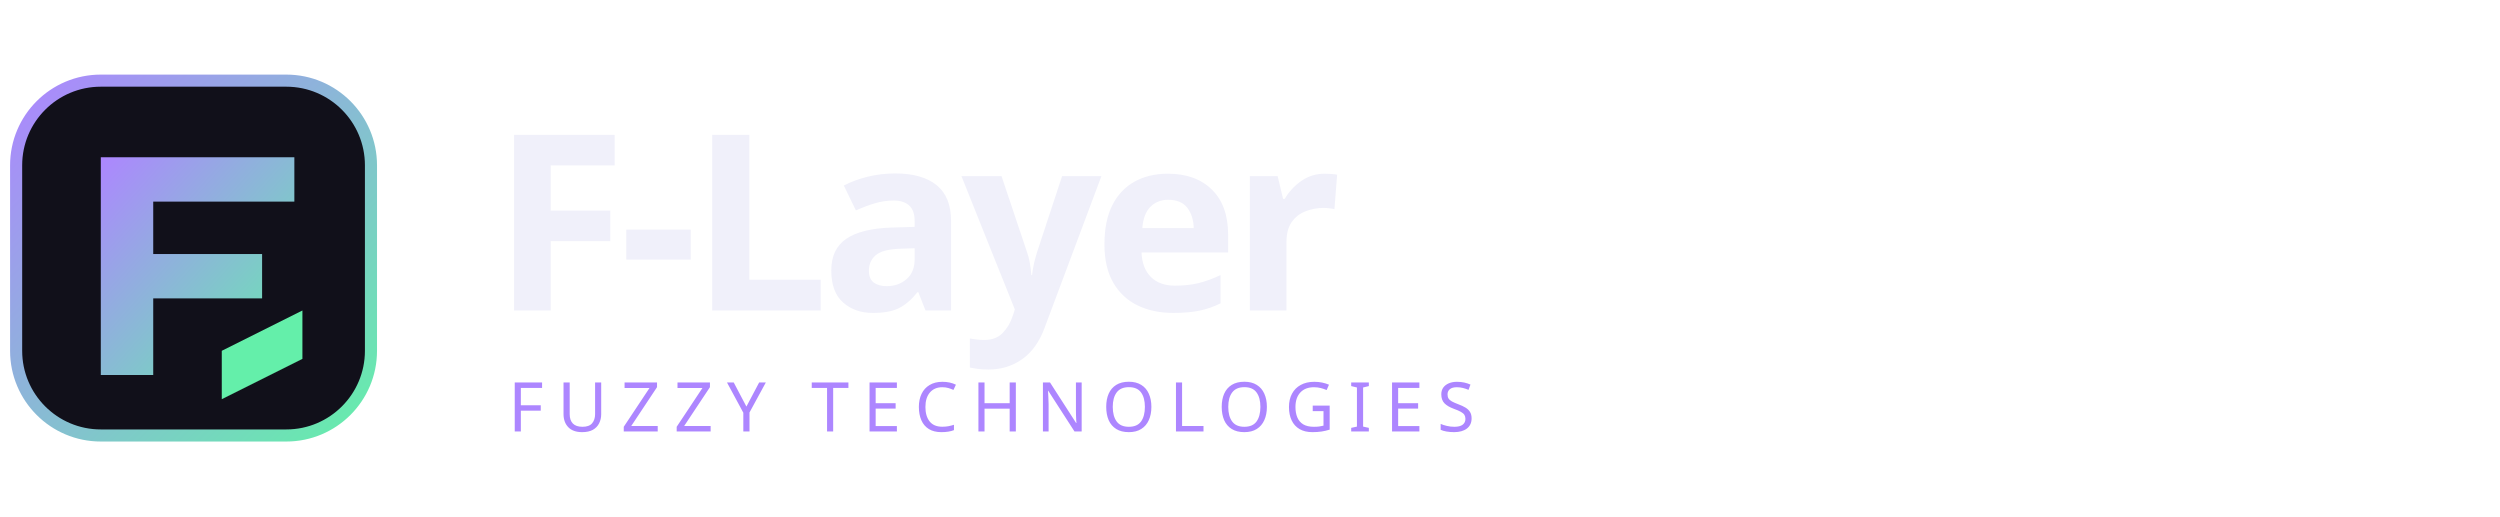
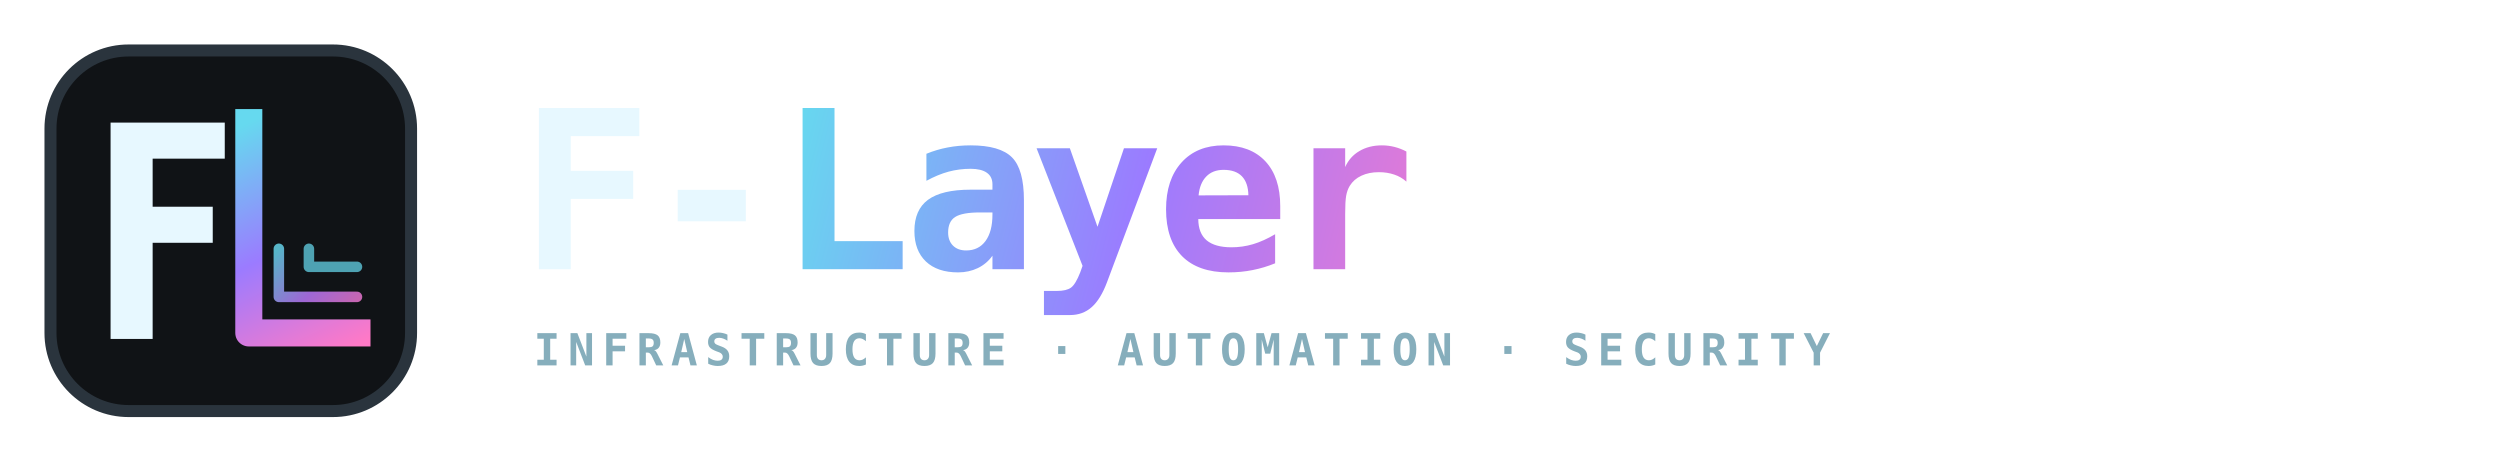
- <svg xmlns="http://www.w3.org/2000/svg" viewBox="0 0 620 128" role="img" aria-labelledby="title">
+ <svg xmlns="http://www.w3.org/2000/svg" viewBox="0 0 520 96" role="img" aria-labelledby="title description">
  <defs>
-     <linearGradient id="glow" x2="1" y2="1">
-       <stop stop-color="#ad86ff" />
-       <stop offset="1" stop-color="#64efaa" />
+     <linearGradient id="sign-spectrum" x1="51.75" y1="25.5" x2="74.25" y2="71.75" gradientUnits="userSpaceOnUse">
+       <stop offset="0" stop-color="#66d9ef" />
+       <stop offset="0.52" stop-color="#9b7bff" />
+       <stop offset="1" stop-color="#ff79c6" />
+     </linearGradient>
+     <linearGradient id="sign-echo" x1="58" y1="51.75" x2="74.25" y2="66.75" gradientUnits="userSpaceOnUse">
+       <stop offset="0" stop-color="#66d9ef" />
+       <stop offset="0.5" stop-color="#bd7aff" />
+       <stop offset="1" stop-color="#ff79c6" />
+     </linearGradient>
+     <linearGradient id="word-spectrum" x1="165" y1="24" x2="315" y2="62" gradientUnits="userSpaceOnUse">
+       <stop offset="0" stop-color="#66d9ef" />
+       <stop offset="0.48" stop-color="#9b7bff" />
+       <stop offset="1" stop-color="#ff79c6" />
    </linearGradient>
  </defs>
-   <rect x="4" y="20" width="88" height="88" rx="21" fill="#11101a" stroke="url(#glow)" stroke-width="3" />
-   <path d="M25 39h48v11H38v13h27v11H38v19H25z" fill="url(#glow)" />
-   <path d="m55 87 20-10v12L55 99z" fill="#64efaa" />
-   <text x="122" y="77" fill="#f0f0fa" font-family="system-ui, sans-serif" font-size="61" font-weight="750" letter-spacing="-2">F-Layer</text>
-   <text x="126" y="107" fill="#ad86ff" font-family="system-ui, sans-serif" font-size="17" letter-spacing="3.4">FUZZY TECHNOLOGIES</text>
+   <g>
+     <rect x="10.5" y="10.5" width="75" height="75" rx="16.25" fill="#101316" stroke="#2a343d" stroke-width="2.5" />
+     <path d="M23 25.5H46.75V33H31.75V43H44.25V50.5H31.75V70.5H23Z" fill="#e7f8ff" />
+     <path d="M51.75 25.5V69.25H74.25" fill="none" stroke="url(#sign-spectrum)" stroke-width="5.625" stroke-linecap="square" stroke-linejoin="round" />
+     <path d="M58 51.75V61.75H74.25" fill="none" stroke="url(#sign-echo)" stroke-width="2.188" stroke-linecap="round" stroke-linejoin="round" opacity="0.82" />
+     <path d="M64.25 51.75V55.5H74.25" fill="none" stroke="#66d9ef" stroke-width="2.188" stroke-linecap="round" stroke-linejoin="round" opacity="0.72" />
+   </g>
+   <text x="108" y="56" fill="#e7f8ff" font-family="DejaVu Sans Mono, Liberation Mono, monospace" font-size="46" font-weight="700" letter-spacing="-1.5">F-<tspan fill="url(#word-spectrum)">Layer</tspan>
+   </text>
+   <text x="111" y="76" fill="#86aebc" font-family="DejaVu Sans Mono, Liberation Mono, monospace" font-size="9.2" font-weight="700" letter-spacing="1.6">INFRASTRUCTURE · AUTOMATION · SECURITY</text>
</svg>
